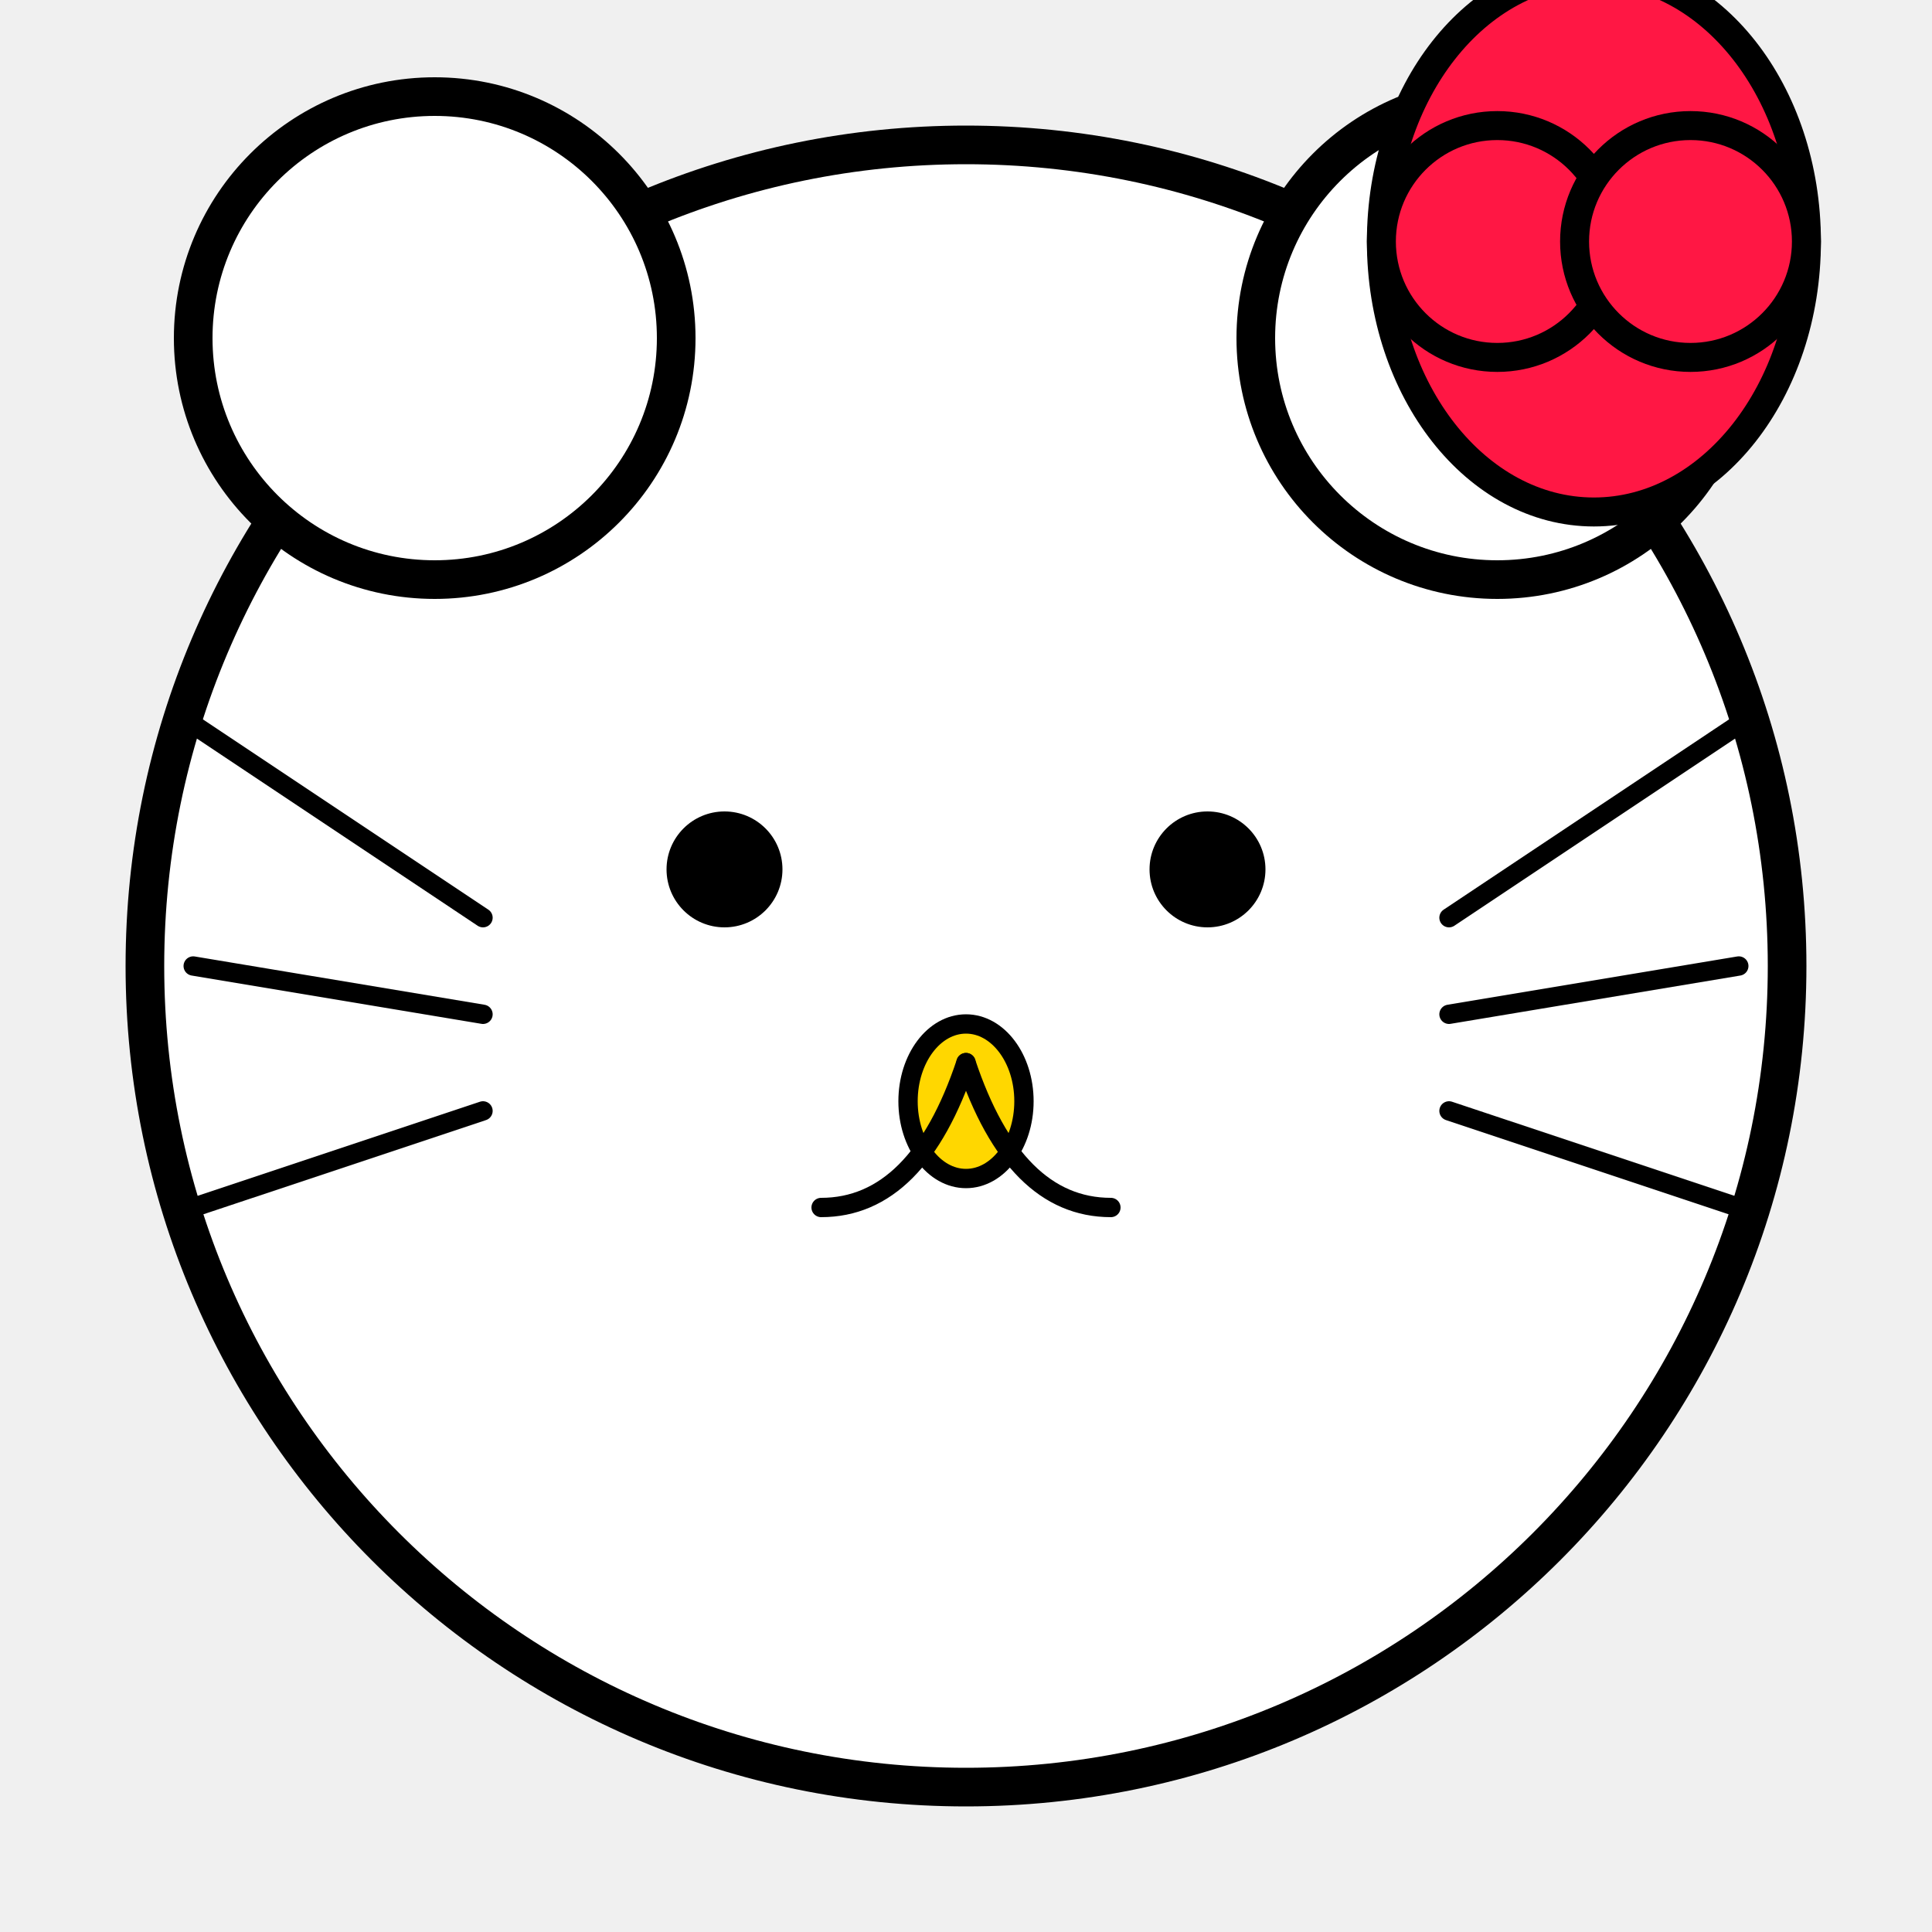
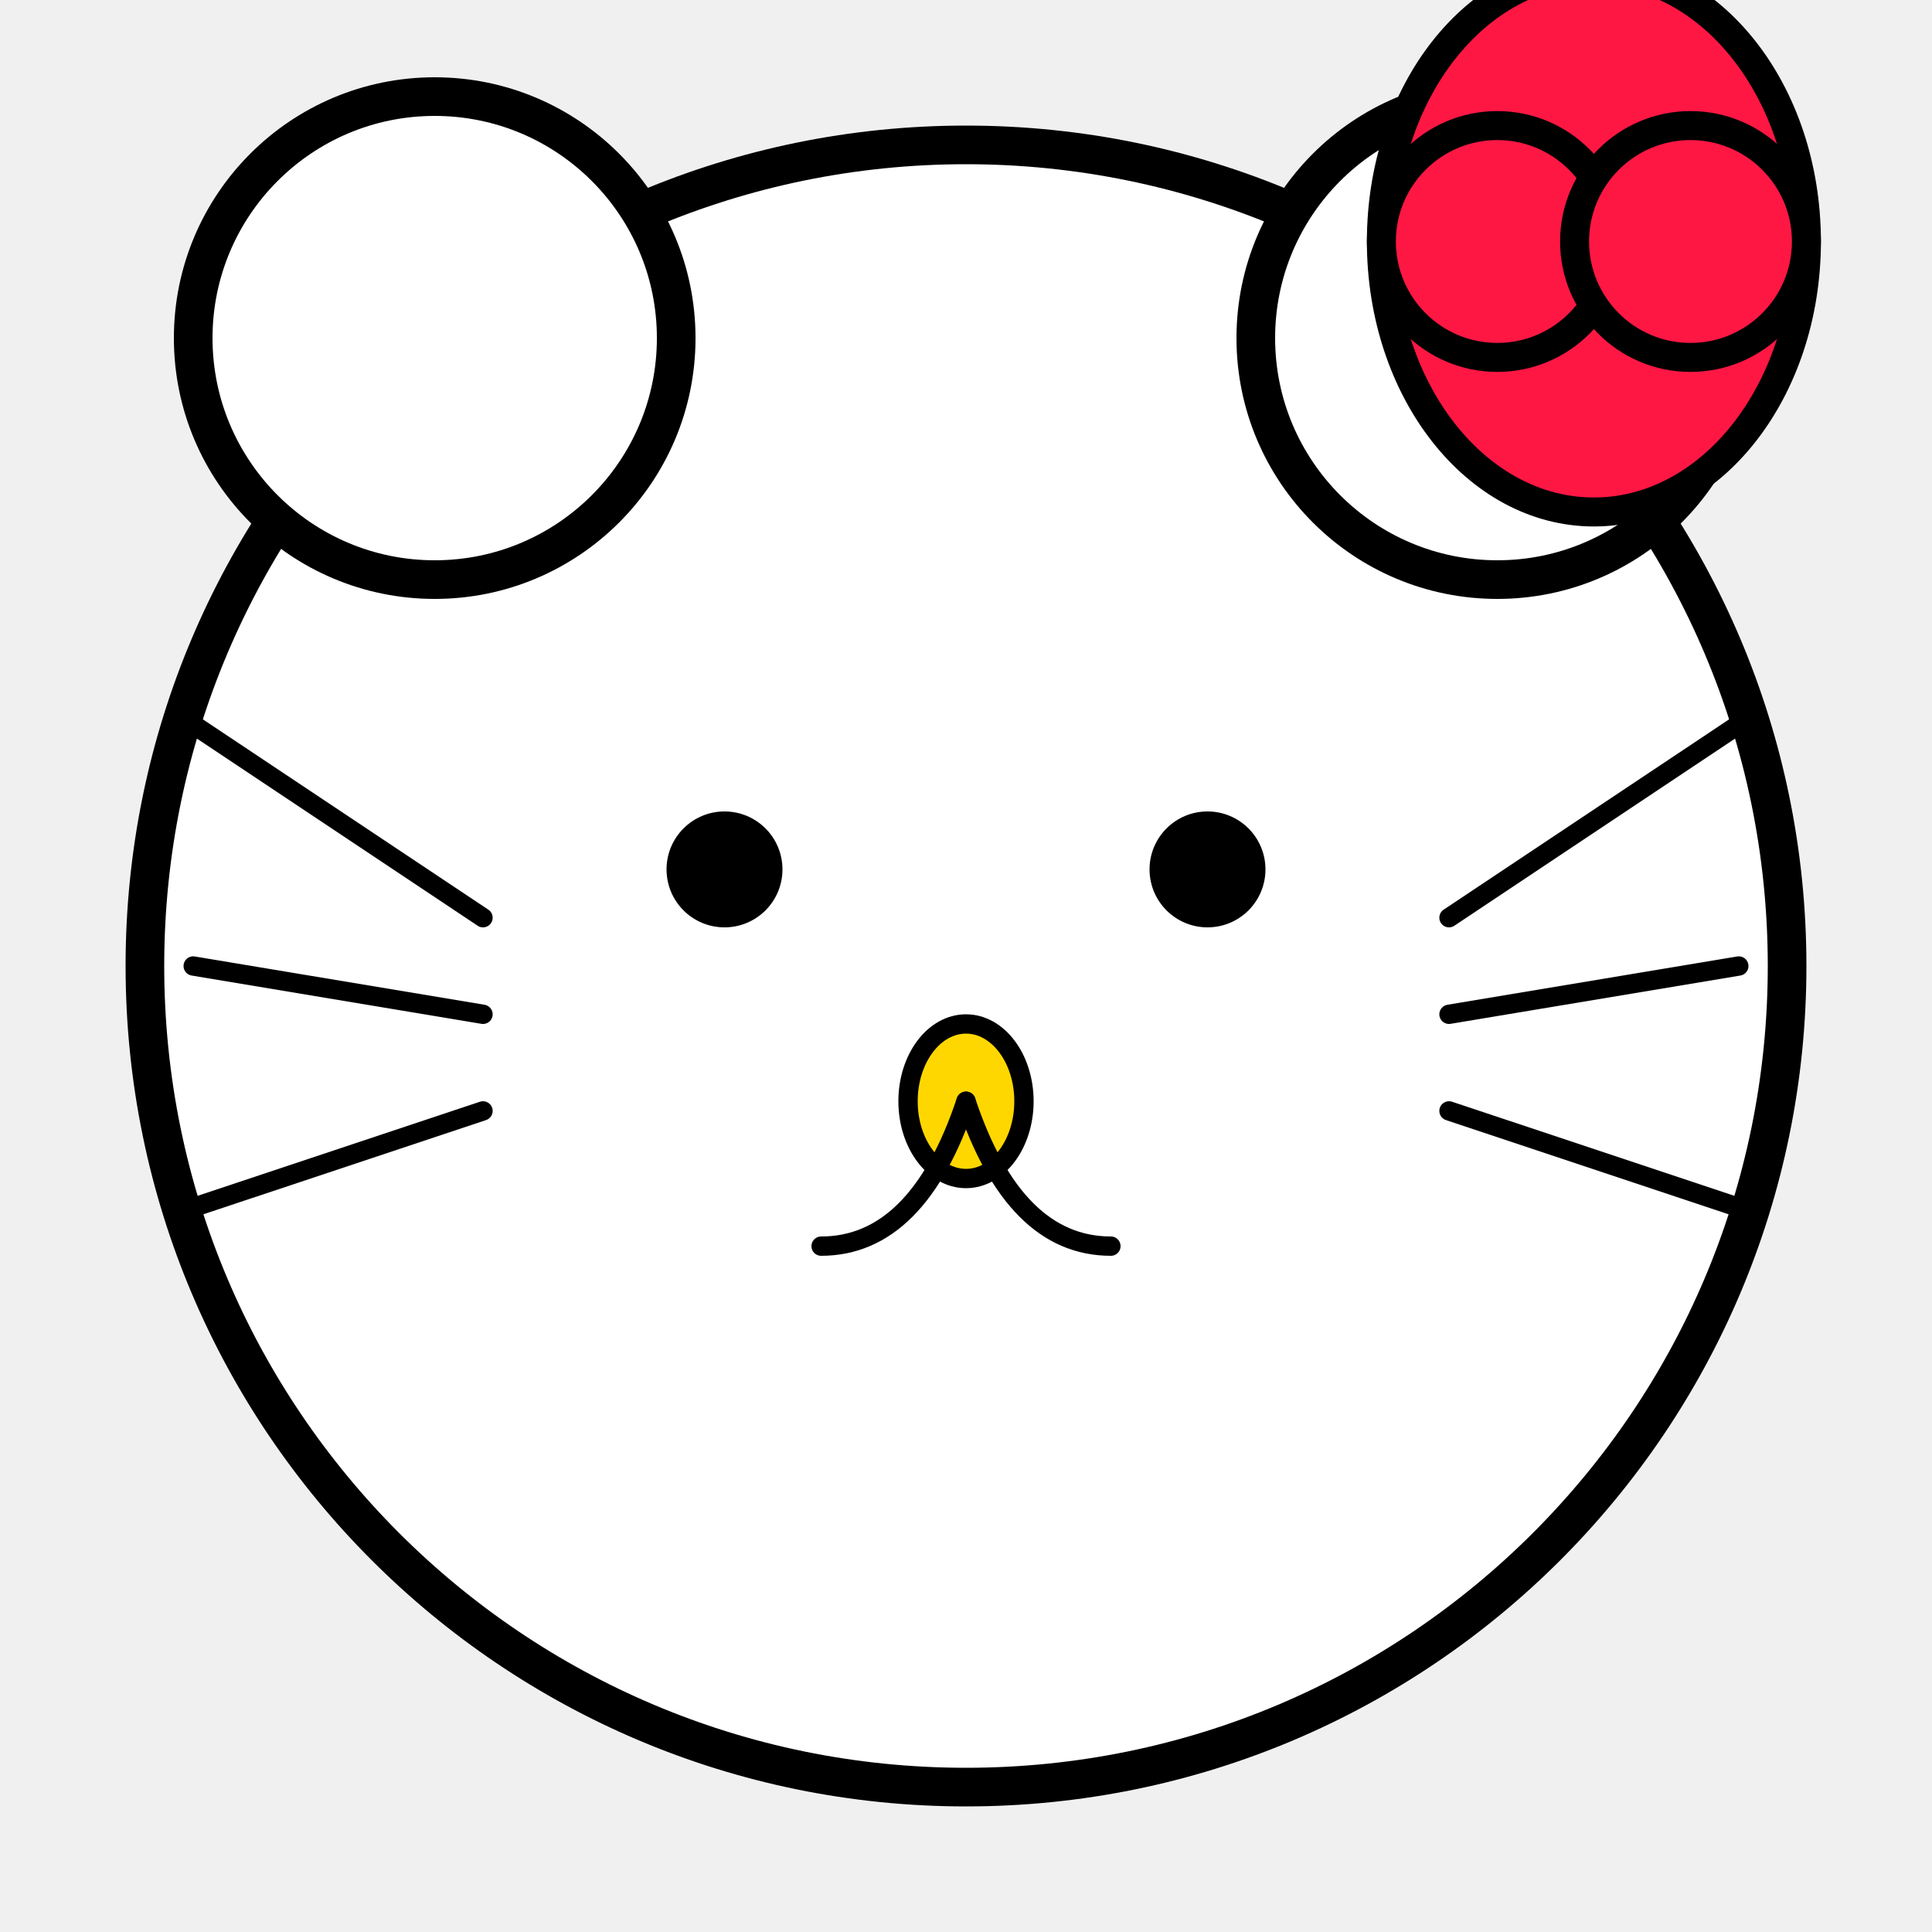
<svg xmlns="http://www.w3.org/2000/svg" viewBox="0 0 200 200" width="200" height="200">
  <circle cx="100" cy="100" r="85" fill="white" stroke="black" stroke-width="4" />
  <circle cx="45" cy="35" r="25" fill="white" stroke="black" stroke-width="4" />
  <circle cx="155" cy="35" r="25" fill="white" stroke="black" stroke-width="4" />
  <ellipse cx="165" cy="25" rx="22" ry="28" fill="#FF1744" stroke="black" stroke-width="3" />
  <circle cx="155" cy="25" r="12" fill="#FF1744" stroke="black" stroke-width="3" />
  <circle cx="175" cy="25" r="12" fill="#FF1744" stroke="black" stroke-width="3" />
  <circle cx="75" cy="90" r="6" fill="black" />
  <circle cx="125" cy="90" r="6" fill="black" />
  <ellipse cx="100" cy="114" rx="6" ry="8" fill="#FFD700" stroke="black" stroke-width="2" />
-   <path d="M 100 110 Q 95 125 85 125" stroke="black" stroke-width="2" fill="none" stroke-linecap="round" />
-   <path d="M 100 110 Q 105 125 115 125" stroke="black" stroke-width="2" fill="none" stroke-linecap="round" />
+   <path d="M 100 114 Q 95 129 85 129" stroke="black" stroke-width="2" fill="none" stroke-linecap="round" />
+   <path d="M 100 114 Q 105 129 115 129" stroke="black" stroke-width="2" fill="none" stroke-linecap="round" />
  <line x1="50" y1="105" x2="20" y2="100" stroke="black" stroke-width="2" stroke-linecap="round" />
  <line x1="50" y1="115" x2="20" y2="125" stroke="black" stroke-width="2" stroke-linecap="round" />
  <line x1="50" y1="95" x2="20" y2="75" stroke="black" stroke-width="2" stroke-linecap="round" />
  <line x1="150" y1="105" x2="180" y2="100" stroke="black" stroke-width="2" stroke-linecap="round" />
  <line x1="150" y1="115" x2="180" y2="125" stroke="black" stroke-width="2" stroke-linecap="round" />
  <line x1="150" y1="95" x2="180" y2="75" stroke="black" stroke-width="2" stroke-linecap="round" />
</svg>
